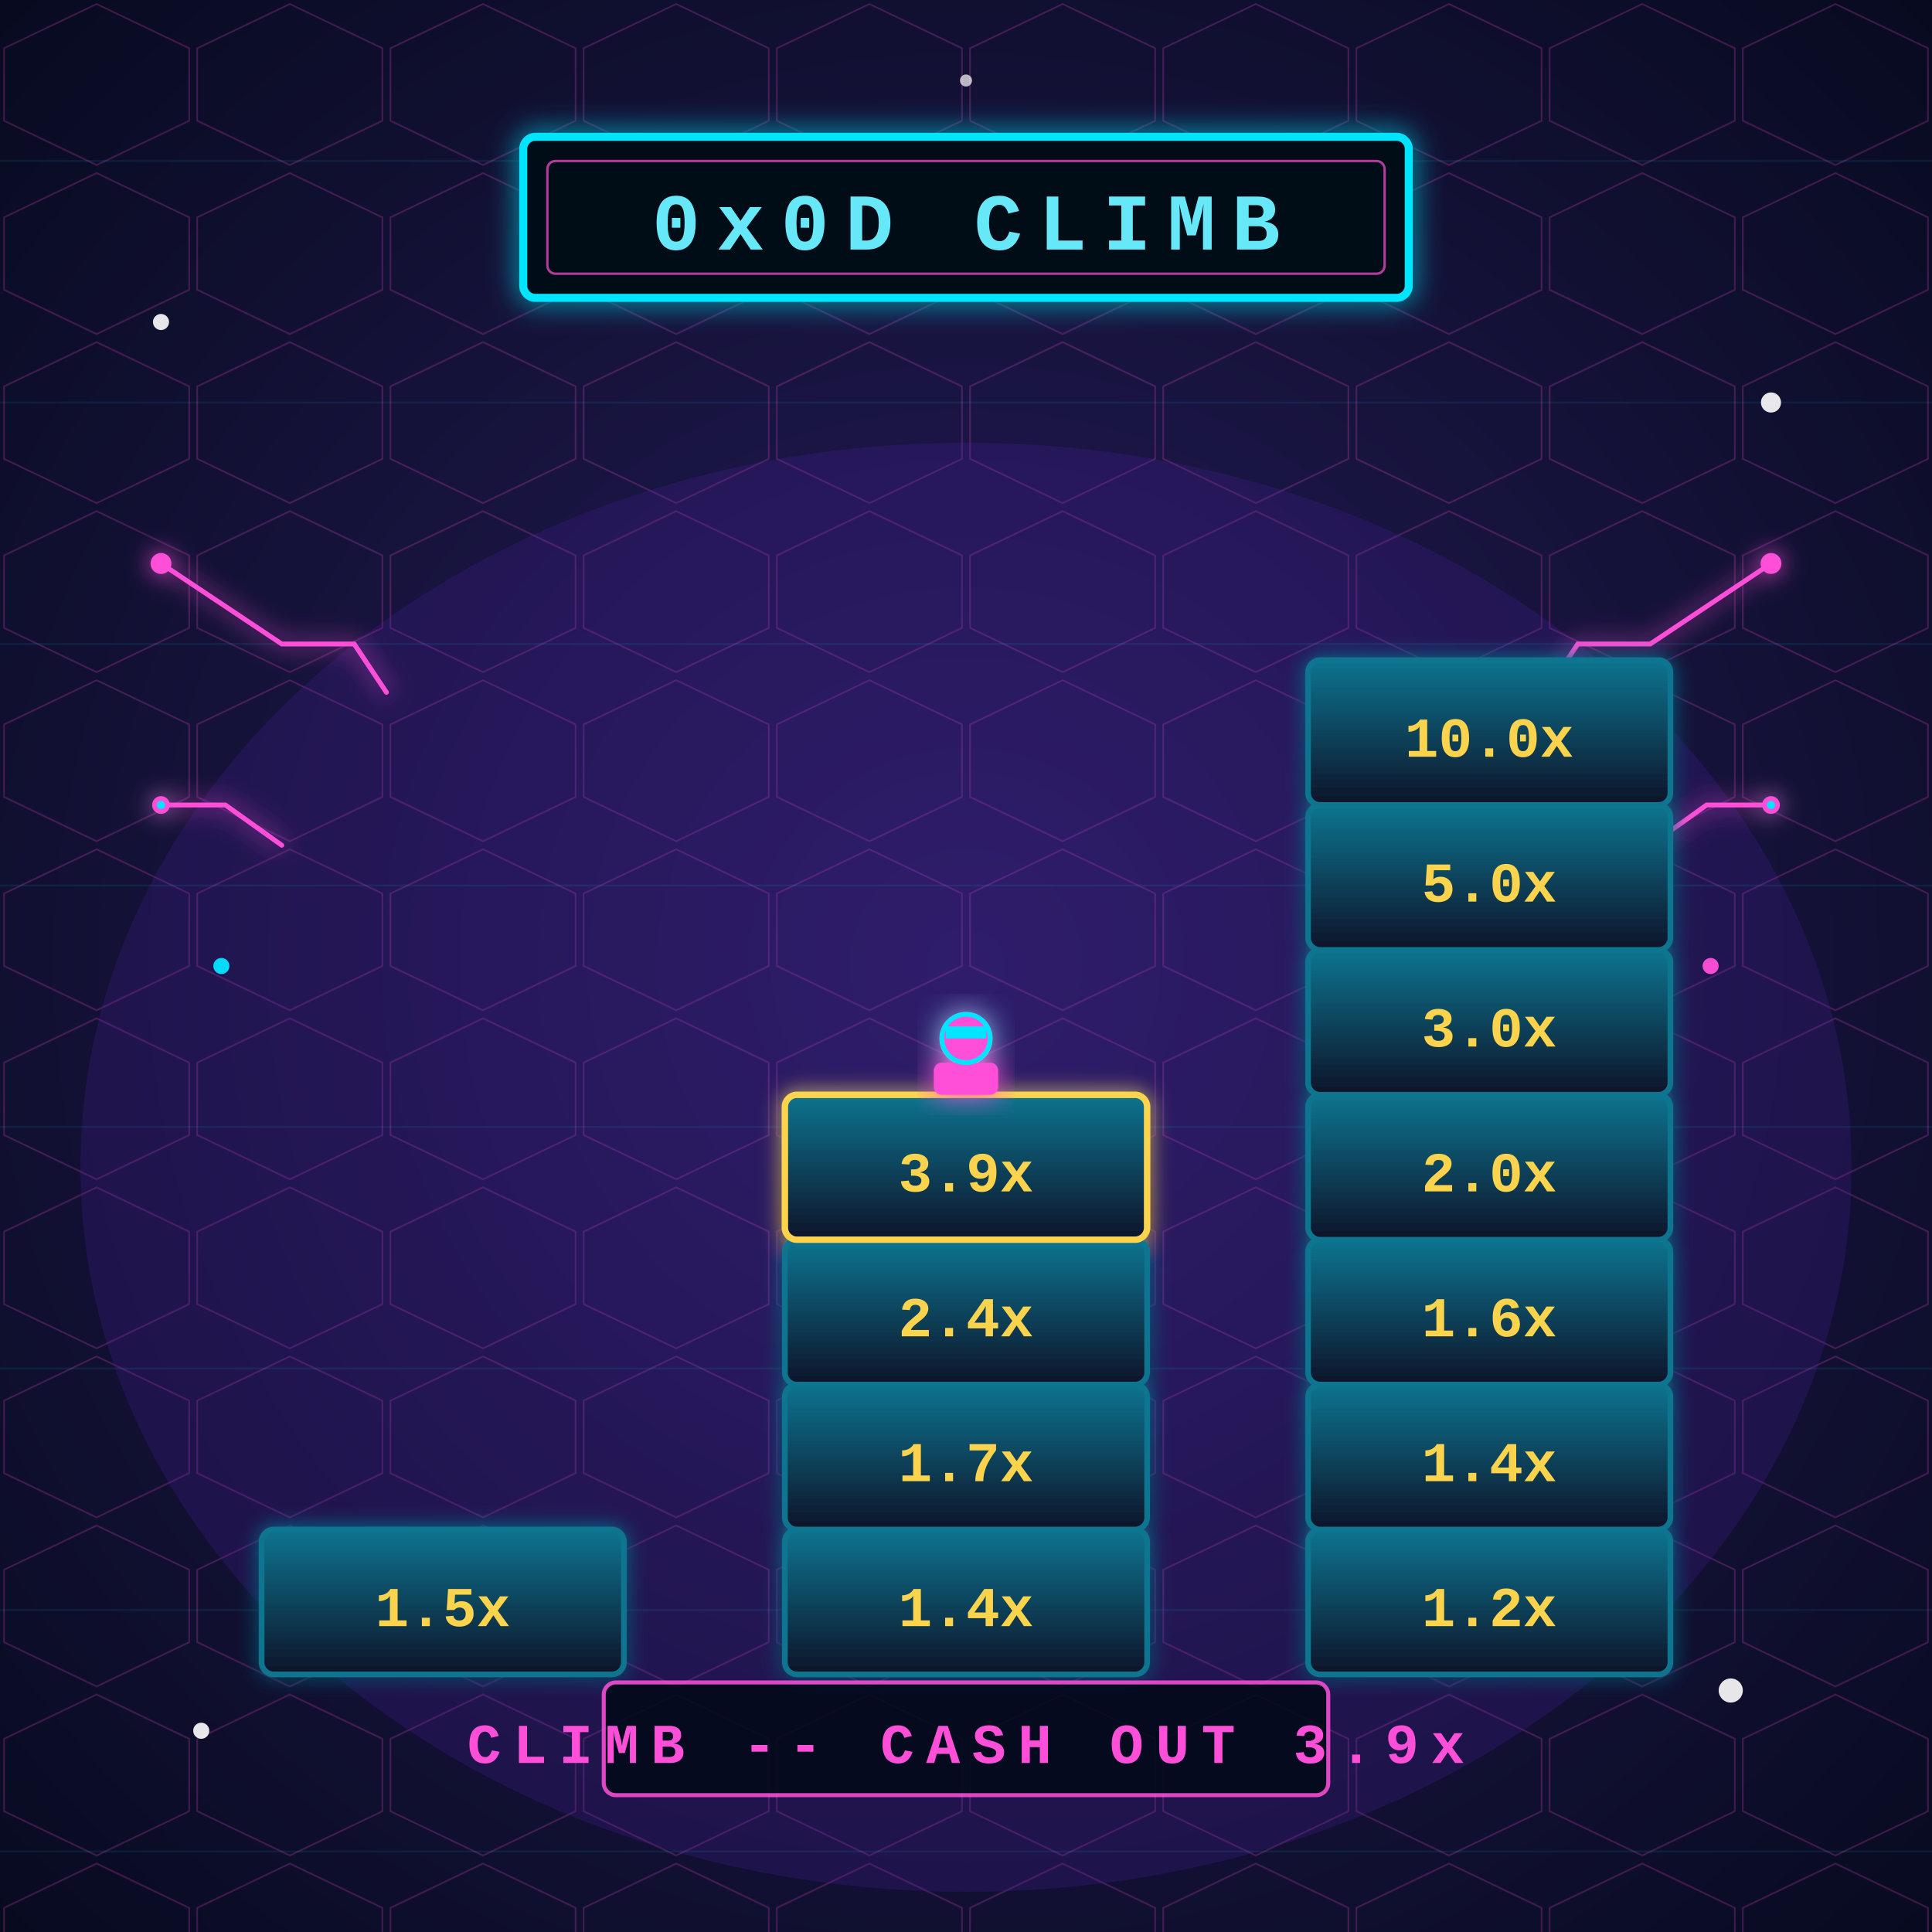
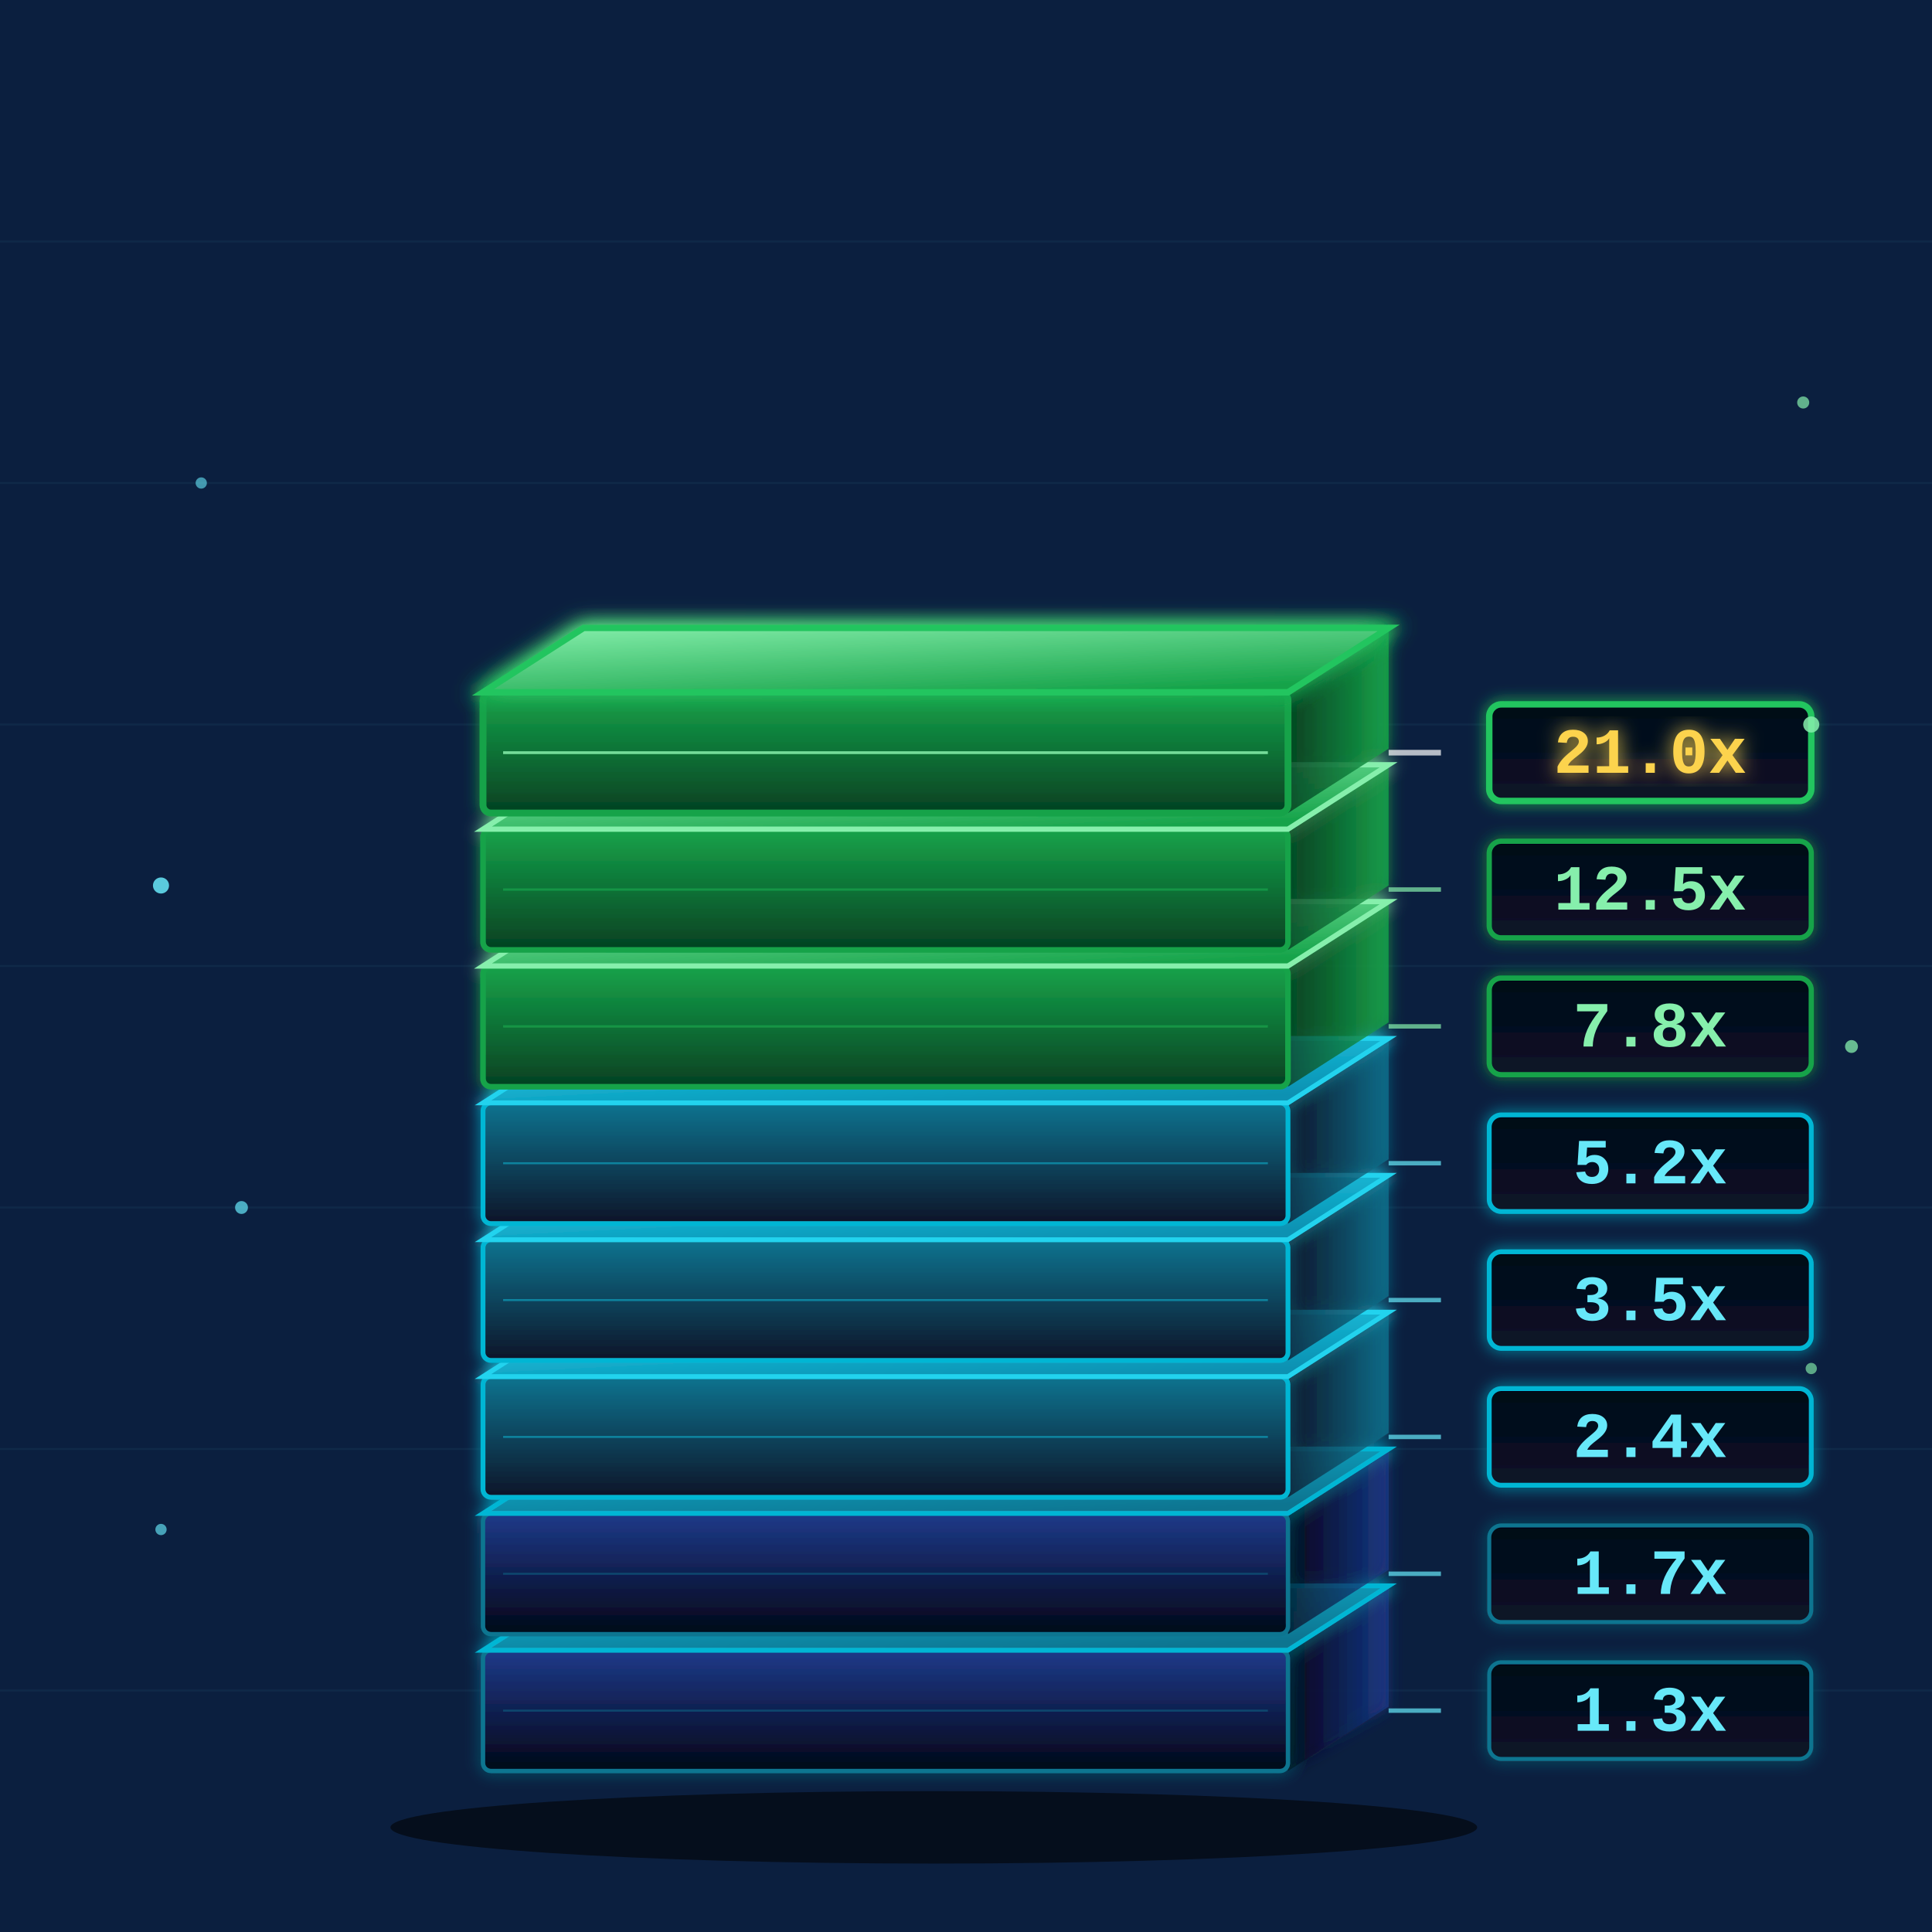
- <svg xmlns="http://www.w3.org/2000/svg" viewBox="0 0 480 480" role="img" aria-label="Cyberpunk Towers — neon 3-tower climb board with player on a tier">
+ <svg xmlns="http://www.w3.org/2000/svg" viewBox="0 0 480 480" role="img" aria-label="Towers — 3D isometric tower with 8 stacked floors and multipliers labeled on the right side">
  <defs>
    <filter id="neonGlow" x="-15%" y="-15%" width="130%" height="130%">
+       <feGaussianBlur in="SourceGraphic" stdDeviation="1.8" result="glow" />
+       <feMerge>
+         <feMergeNode in="glow" />
+         <feMergeNode in="SourceGraphic" />
+       </feMerge>
+     </filter>
+     <filter id="hotGlow" x="-30%" y="-30%" width="160%" height="160%">
      <feGaussianBlur in="SourceGraphic" stdDeviation="2.5" result="glow" />
      <feMerge>
        <feMergeNode in="glow" />
        <feMergeNode in="SourceGraphic" />
      </feMerge>
    </filter>
-     <filter id="bigGlow" x="-25%" y="-25%" width="150%" height="150%">
-       <feGaussianBlur in="SourceGraphic" stdDeviation="3.5" result="glow" />
-       <feMerge>
-         <feMergeNode in="glow" />
-         <feMergeNode in="SourceGraphic" />
-       </feMerge>
-     </filter>
-     <filter id="hotGlow" x="-30%" y="-30%" width="160%" height="160%">
-       <feGaussianBlur in="SourceGraphic" stdDeviation="3" result="glow" />
-       <feMerge>
-         <feMergeNode in="glow" />
-         <feMergeNode in="SourceGraphic" />
-       </feMerge>
-     </filter>
-     <radialGradient id="bg" cx="50%" cy="50%" r="80%">
-       <stop offset="0%" stop-color="#261c5b" />
-       <stop offset="100%" stop-color="#030817" />
-     </radialGradient>
-     <pattern id="hexGrid" x="0" y="0" width="48" height="42" patternUnits="userSpaceOnUse">
-       <polygon points="24,1 47,12 47,30 24,41 1,30 1,12" fill="none" stroke="#ff4fd8" stroke-width="0.4" opacity="0.22" />
-     </pattern>
-     <linearGradient id="towerFloor" x1="0" y1="0" x2="0" y2="1">
+     <linearGradient id="wallDark" x1="0" y1="0" x2="0" y2="1">
+       <stop offset="0%" stop-color="#1e3a8a" />
+       <stop offset="100%" stop-color="#020617" />
+     </linearGradient>
+     <linearGradient id="wallMid" x1="0" y1="0" x2="0" y2="1">
      <stop offset="0%" stop-color="#0e7490" />
      <stop offset="100%" stop-color="#0a1428" />
    </linearGradient>
+     <linearGradient id="wallLit" x1="0" y1="0" x2="0" y2="1">
+       <stop offset="0%" stop-color="#16a34a" />
+       <stop offset="100%" stop-color="#054022" />
+     </linearGradient>
+     <linearGradient id="platDark" x1="0" y1="0" x2="0.7" y2="1">
+       <stop offset="0%" stop-color="#06b6d4" />
+       <stop offset="100%" stop-color="#0e7490" />
+     </linearGradient>
+     <linearGradient id="platMid" x1="0" y1="0" x2="0.7" y2="1">
+       <stop offset="0%" stop-color="#22d3ee" />
+       <stop offset="100%" stop-color="#0891b2" />
+     </linearGradient>
+     <linearGradient id="platLit" x1="0" y1="0" x2="0.7" y2="1">
+       <stop offset="0%" stop-color="#86efac" />
+       <stop offset="100%" stop-color="#16a34a" />
+     </linearGradient>
+     <linearGradient id="sideDark" x1="0" y1="0" x2="1" y2="0">
+       <stop offset="0%" stop-color="#020617" />
+       <stop offset="100%" stop-color="#1e3a8a" />
+     </linearGradient>
+     <linearGradient id="sideMid" x1="0" y1="0" x2="1" y2="0">
+       <stop offset="0%" stop-color="#0a1428" />
+       <stop offset="100%" stop-color="#0e7490" />
+     </linearGradient>
+     <linearGradient id="sideLit" x1="0" y1="0" x2="1" y2="0">
+       <stop offset="0%" stop-color="#054022" />
+       <stop offset="100%" stop-color="#16a34a" />
+     </linearGradient>
+     <linearGradient id="badgeBg" x1="0" y1="0" x2="0" y2="1">
+       <stop offset="0%" stop-color="#020617" />
+       <stop offset="100%" stop-color="#0a1428" />
+     </linearGradient>
  </defs>
-   <rect width="480" height="480" fill="url(#bg)" />
-   <rect width="480" height="480" fill="url(#hexGrid)" />
-   <ellipse cx="240" cy="290" rx="220" ry="180" fill="#5b21b6" opacity="0.18" />
-   <g opacity="0.08" fill="none" stroke="#00e5ff" stroke-width="0.5">
-     <line x1="0" y1="40" x2="480" y2="40" />
-     <line x1="0" y1="100" x2="480" y2="100" />
-     <line x1="0" y1="160" x2="480" y2="160" />
-     <line x1="0" y1="220" x2="480" y2="220" />
-     <line x1="0" y1="280" x2="480" y2="280" />
-     <line x1="0" y1="340" x2="480" y2="340" />
-     <line x1="0" y1="400" x2="480" y2="400" />
-     <line x1="0" y1="460" x2="480" y2="460" />
+   <rect width="480" height="480" fill="#0b1f3f" />
+   <g opacity="0.05" fill="none" stroke="#67e8f9" stroke-width="0.5">
+     <line x1="0" y1="60" x2="480" y2="60" />
+     <line x1="0" y1="120" x2="480" y2="120" />
+     <line x1="0" y1="180" x2="480" y2="180" />
+     <line x1="0" y1="240" x2="480" y2="240" />
+     <line x1="0" y1="300" x2="480" y2="300" />
+     <line x1="0" y1="360" x2="480" y2="360" />
+     <line x1="0" y1="420" x2="480" y2="420" />
  </g>
-   <g fill="#ffffff">
-     <circle cx="40" cy="80" r="2" opacity="0.9" />
-     <circle cx="440" cy="100" r="2.5" opacity="0.9" />
-     <circle cx="50" cy="430" r="2" opacity="0.9" />
-     <circle cx="430" cy="420" r="3" opacity="0.9" />
-     <circle cx="240" cy="20" r="1.5" opacity="0.7" />
-     <circle cx="55" cy="240" r="2" fill="#00e5ff" opacity="0.95" />
-     <circle cx="425" cy="240" r="2" fill="#ff4fd8" opacity="0.95" />
+   <ellipse cx="232" cy="454" rx="135" ry="9" fill="#000000" opacity="0.55" />
+   <g filter="url(#neonGlow)">
+     <polygon points="320,410 345,394 345,424 320,440" fill="url(#sideDark)" opacity="0.7" />
+     <rect x="120" y="410" width="200" height="30" rx="2" fill="url(#wallDark)" stroke="#0e7490" stroke-width="1.1" />
+     <polygon points="120,410 320,410 345,394 145,394" fill="url(#platDark)" stroke="#06b6d4" stroke-width="1.2" />
+     <line x1="125" y1="425" x2="315" y2="425" stroke="#0e7490" stroke-width="0.5" opacity="0.45" />
+     <polygon points="320,376 345,360 345,390 320,406" fill="url(#sideDark)" opacity="0.7" />
+     <rect x="120" y="376" width="200" height="30" rx="2" fill="url(#wallDark)" stroke="#0e7490" stroke-width="1.1" />
+     <polygon points="120,376 320,376 345,360 145,360" fill="url(#platDark)" stroke="#06b6d4" stroke-width="1.2" />
+     <line x1="125" y1="391" x2="315" y2="391" stroke="#0e7490" stroke-width="0.5" opacity="0.45" />
+     <polygon points="320,342 345,326 345,356 320,372" fill="url(#sideMid)" opacity="0.75" />
+     <rect x="120" y="342" width="200" height="30" rx="2" fill="url(#wallMid)" stroke="#06b6d4" stroke-width="1.2" />
+     <polygon points="120,342 320,342 345,326 145,326" fill="url(#platMid)" stroke="#22d3ee" stroke-width="1.2" />
+     <line x1="125" y1="357" x2="315" y2="357" stroke="#06b6d4" stroke-width="0.5" opacity="0.55" />
+     <polygon points="320,308 345,292 345,322 320,338" fill="url(#sideMid)" opacity="0.75" />
+     <rect x="120" y="308" width="200" height="30" rx="2" fill="url(#wallMid)" stroke="#06b6d4" stroke-width="1.2" />
+     <polygon points="120,308 320,308 345,292 145,292" fill="url(#platMid)" stroke="#22d3ee" stroke-width="1.2" />
+     <line x1="125" y1="323" x2="315" y2="323" stroke="#06b6d4" stroke-width="0.5" opacity="0.55" />
+     <polygon points="320,274 345,258 345,288 320,304" fill="url(#sideMid)" opacity="0.75" />
+     <rect x="120" y="274" width="200" height="30" rx="2" fill="url(#wallMid)" stroke="#06b6d4" stroke-width="1.2" />
+     <polygon points="120,274 320,274 345,258 145,258" fill="url(#platMid)" stroke="#22d3ee" stroke-width="1.2" />
+     <line x1="125" y1="289" x2="315" y2="289" stroke="#06b6d4" stroke-width="0.5" opacity="0.55" />
+     <polygon points="320,240 345,224 345,254 320,270" fill="url(#sideLit)" opacity="0.8" />
+     <rect x="120" y="240" width="200" height="30" rx="2" fill="url(#wallLit)" stroke="#16a34a" stroke-width="1.4" />
+     <polygon points="120,240 320,240 345,224 145,224" fill="url(#platLit)" stroke="#86efac" stroke-width="1.3" />
+     <line x1="125" y1="255" x2="315" y2="255" stroke="#16a34a" stroke-width="0.6" opacity="0.7" />
+     <polygon points="320,206 345,190 345,220 320,236" fill="url(#sideLit)" opacity="0.8" />
+     <rect x="120" y="206" width="200" height="30" rx="2" fill="url(#wallLit)" stroke="#16a34a" stroke-width="1.4" />
+     <polygon points="120,206 320,206 345,190 145,190" fill="url(#platLit)" stroke="#86efac" stroke-width="1.3" />
+     <line x1="125" y1="221" x2="315" y2="221" stroke="#16a34a" stroke-width="0.6" opacity="0.7" />
+     <polygon points="320,172 345,156 345,186 320,202" fill="url(#sideLit)" opacity="0.85" />
+     <rect x="120" y="172" width="200" height="30" rx="2" fill="url(#wallLit)" stroke="#16a34a" stroke-width="1.7" />
+     <polygon points="120,172 320,172 345,156 145,156" fill="url(#platLit)" stroke="#22c55e" stroke-width="1.6" filter="url(#hotGlow)" />
+     <line x1="125" y1="187" x2="315" y2="187" stroke="#86efac" stroke-width="0.7" opacity="0.85" />
  </g>
-   <g transform="translate(240 56)">
-     <rect x="-110" y="-22" width="220" height="40" rx="3" fill="#000816" stroke="#00e5ff" stroke-width="2" filter="url(#bigGlow)" />
-     <rect x="-104" y="-16" width="208" height="28" rx="2" fill="none" stroke="#ff4fd8" stroke-width="0.6" opacity="0.7" />
-     <text x="0" y="6" font-family="'Courier New', Consolas, monospace" font-size="20" font-weight="900" fill="#67e8f9" text-anchor="middle" letter-spacing="4">0x0D  CLIMB</text>
-   </g>
-   <g stroke="#ff4fd8" stroke-width="1.2" fill="none" stroke-linecap="round" filter="url(#hotGlow)">
-     <polyline points="40,140 70,160 88,160 96,172" />
-     <polyline points="40,200 56,200 70,210" />
-     <polyline points="440,140 410,160 392,160 384,172" />
-     <polyline points="440,200 424,200 410,210" />
-     <circle cx="40" cy="140" r="2" fill="#ff4fd8" />
-     <circle cx="40" cy="200" r="1.6" fill="#00e5ff" />
-     <circle cx="440" cy="140" r="2" fill="#ff4fd8" />
-     <circle cx="440" cy="200" r="1.6" fill="#00e5ff" />
+   <g stroke="#67e8f9" stroke-width="1.1" opacity="0.7">
+     <line x1="345" y1="425" x2="358" y2="425" />
+     <line x1="345" y1="391" x2="358" y2="391" />
+     <line x1="345" y1="357" x2="358" y2="357" />
+     <line x1="345" y1="323" x2="358" y2="323" />
+     <line x1="345" y1="289" x2="358" y2="289" />
+     <line x1="345" y1="255" x2="358" y2="255" stroke="#86efac" />
+     <line x1="345" y1="221" x2="358" y2="221" stroke="#86efac" />
+     <line x1="345" y1="187" x2="358" y2="187" stroke="#ffffff" stroke-width="1.4" />
  </g>
  <g filter="url(#neonGlow)">
-     <rect x="65" y="380" width="90" height="36" rx="3" fill="url(#towerFloor)" stroke="#0e7490" stroke-width="1.4" />
-     <text x="110" y="404" font-family="'Courier New', Consolas, monospace" font-size="14" font-weight="900" fill="#fcd34d" text-anchor="middle">1.5x</text>
-     <rect x="195" y="380" width="90" height="36" rx="3" fill="url(#towerFloor)" stroke="#0e7490" stroke-width="1.4" />
-     <text x="240" y="404" font-family="'Courier New', Consolas, monospace" font-size="14" font-weight="900" fill="#fcd34d" text-anchor="middle">1.4x</text>
-     <rect x="195" y="344" width="90" height="36" rx="3" fill="url(#towerFloor)" stroke="#0e7490" stroke-width="1.4" />
-     <text x="240" y="368" font-family="'Courier New', Consolas, monospace" font-size="14" font-weight="900" fill="#fcd34d" text-anchor="middle">1.7x</text>
-     <rect x="195" y="308" width="90" height="36" rx="3" fill="url(#towerFloor)" stroke="#0e7490" stroke-width="1.4" />
-     <text x="240" y="332" font-family="'Courier New', Consolas, monospace" font-size="14" font-weight="900" fill="#fcd34d" text-anchor="middle">2.4x</text>
-     <rect x="195" y="272" width="90" height="36" rx="3" fill="url(#towerFloor)" stroke="#fcd34d" stroke-width="1.6" />
-     <text x="240" y="296" font-family="'Courier New', Consolas, monospace" font-size="14" font-weight="900" fill="#fcd34d" text-anchor="middle">3.9x</text>
-     <rect x="325" y="380" width="90" height="36" rx="3" fill="url(#towerFloor)" stroke="#0e7490" stroke-width="1.4" />
-     <text x="370" y="404" font-family="'Courier New', Consolas, monospace" font-size="14" font-weight="900" fill="#fcd34d" text-anchor="middle">1.2x</text>
-     <rect x="325" y="344" width="90" height="36" rx="3" fill="url(#towerFloor)" stroke="#0e7490" stroke-width="1.4" />
-     <text x="370" y="368" font-family="'Courier New', Consolas, monospace" font-size="14" font-weight="900" fill="#fcd34d" text-anchor="middle">1.4x</text>
-     <rect x="325" y="308" width="90" height="36" rx="3" fill="url(#towerFloor)" stroke="#0e7490" stroke-width="1.4" />
-     <text x="370" y="332" font-family="'Courier New', Consolas, monospace" font-size="14" font-weight="900" fill="#fcd34d" text-anchor="middle">1.6x</text>
-     <rect x="325" y="272" width="90" height="36" rx="3" fill="url(#towerFloor)" stroke="#0e7490" stroke-width="1.4" />
-     <text x="370" y="296" font-family="'Courier New', Consolas, monospace" font-size="14" font-weight="900" fill="#fcd34d" text-anchor="middle">2.0x</text>
-     <rect x="325" y="236" width="90" height="36" rx="3" fill="url(#towerFloor)" stroke="#0e7490" stroke-width="1.4" />
-     <text x="370" y="260" font-family="'Courier New', Consolas, monospace" font-size="14" font-weight="900" fill="#fcd34d" text-anchor="middle">3.0x</text>
-     <rect x="325" y="200" width="90" height="36" rx="3" fill="url(#towerFloor)" stroke="#0e7490" stroke-width="1.4" />
-     <text x="370" y="224" font-family="'Courier New', Consolas, monospace" font-size="14" font-weight="900" fill="#fcd34d" text-anchor="middle">5.0x</text>
-     <rect x="325" y="164" width="90" height="36" rx="3" fill="url(#towerFloor)" stroke="#0e7490" stroke-width="1.4" />
-     <text x="370" y="188" font-family="'Courier New', Consolas, monospace" font-size="14" font-weight="900" fill="#fcd34d" text-anchor="middle">10.0x</text>
+     <rect x="370" y="413" width="80" height="24" rx="3" fill="url(#badgeBg)" stroke="#0e7490" stroke-width="1" />
+     <rect x="370" y="379" width="80" height="24" rx="3" fill="url(#badgeBg)" stroke="#0e7490" stroke-width="1" />
+     <rect x="370" y="345" width="80" height="24" rx="3" fill="url(#badgeBg)" stroke="#06b6d4" stroke-width="1.2" />
+     <rect x="370" y="311" width="80" height="24" rx="3" fill="url(#badgeBg)" stroke="#06b6d4" stroke-width="1.2" />
+     <rect x="370" y="277" width="80" height="24" rx="3" fill="url(#badgeBg)" stroke="#06b6d4" stroke-width="1.2" />
+     <rect x="370" y="243" width="80" height="24" rx="3" fill="url(#badgeBg)" stroke="#16a34a" stroke-width="1.3" />
+     <rect x="370" y="209" width="80" height="24" rx="3" fill="url(#badgeBg)" stroke="#16a34a" stroke-width="1.3" />
+     <rect x="370" y="175" width="80" height="24" rx="3" fill="url(#badgeBg)" stroke="#22c55e" stroke-width="1.6" />
  </g>
-   <g transform="translate(240 264)" filter="url(#bigGlow)">
-     <rect x="-8" y="0" width="16" height="8" rx="2" fill="#ff4fd8" />
-     <circle cy="-6" r="6" fill="#ff4fd8" stroke="#00e5ff" stroke-width="1.2" />
-     <rect x="-5" y="-9" width="10" height="3" fill="#00e5ff" />
+   <g font-family="'Courier New', Consolas, monospace" font-weight="900" font-size="16" text-anchor="middle">
+     <text x="410" y="430" fill="#67e8f9">1.3x</text>
+     <text x="410" y="396" fill="#67e8f9">1.7x</text>
+     <text x="410" y="362" fill="#67e8f9">2.4x</text>
+     <text x="410" y="328" fill="#67e8f9">3.5x</text>
+     <text x="410" y="294" fill="#67e8f9">5.2x</text>
+     <text x="410" y="260" fill="#86efac">7.8x</text>
+     <text x="410" y="226" fill="#86efac">12.5x</text>
+     <text x="410" y="192" fill="#fcd34d" filter="url(#hotGlow)">21.0x</text>
  </g>
-   <g transform="translate(240 432)">
-     <rect x="-90" y="-14" width="180" height="28" rx="3" fill="#000816" stroke="#ff4fd8" stroke-width="1" opacity="0.85" />
-     <text x="0" y="6" font-family="'Courier New', Consolas, monospace" font-size="14" font-weight="700" fill="#ff4fd8" text-anchor="middle" letter-spacing="3">CLIMB  --  CASH OUT 3.9x</text>
+   <g fill="#67e8f9">
+     <circle cx="40" cy="220" r="2" opacity="0.85" />
+     <circle cx="60" cy="300" r="1.6" opacity="0.7" />
+     <circle cx="40" cy="380" r="1.4" opacity="0.65" />
+     <circle cx="50" cy="120" r="1.4" opacity="0.6" />
+   </g>
+   <g fill="#86efac">
+     <circle cx="450" cy="180" r="2" opacity="0.85" />
+     <circle cx="460" cy="260" r="1.6" opacity="0.75" />
+     <circle cx="450" cy="340" r="1.4" opacity="0.65" />
+     <circle cx="448" cy="100" r="1.5" opacity="0.7" />
  </g>
</svg>
